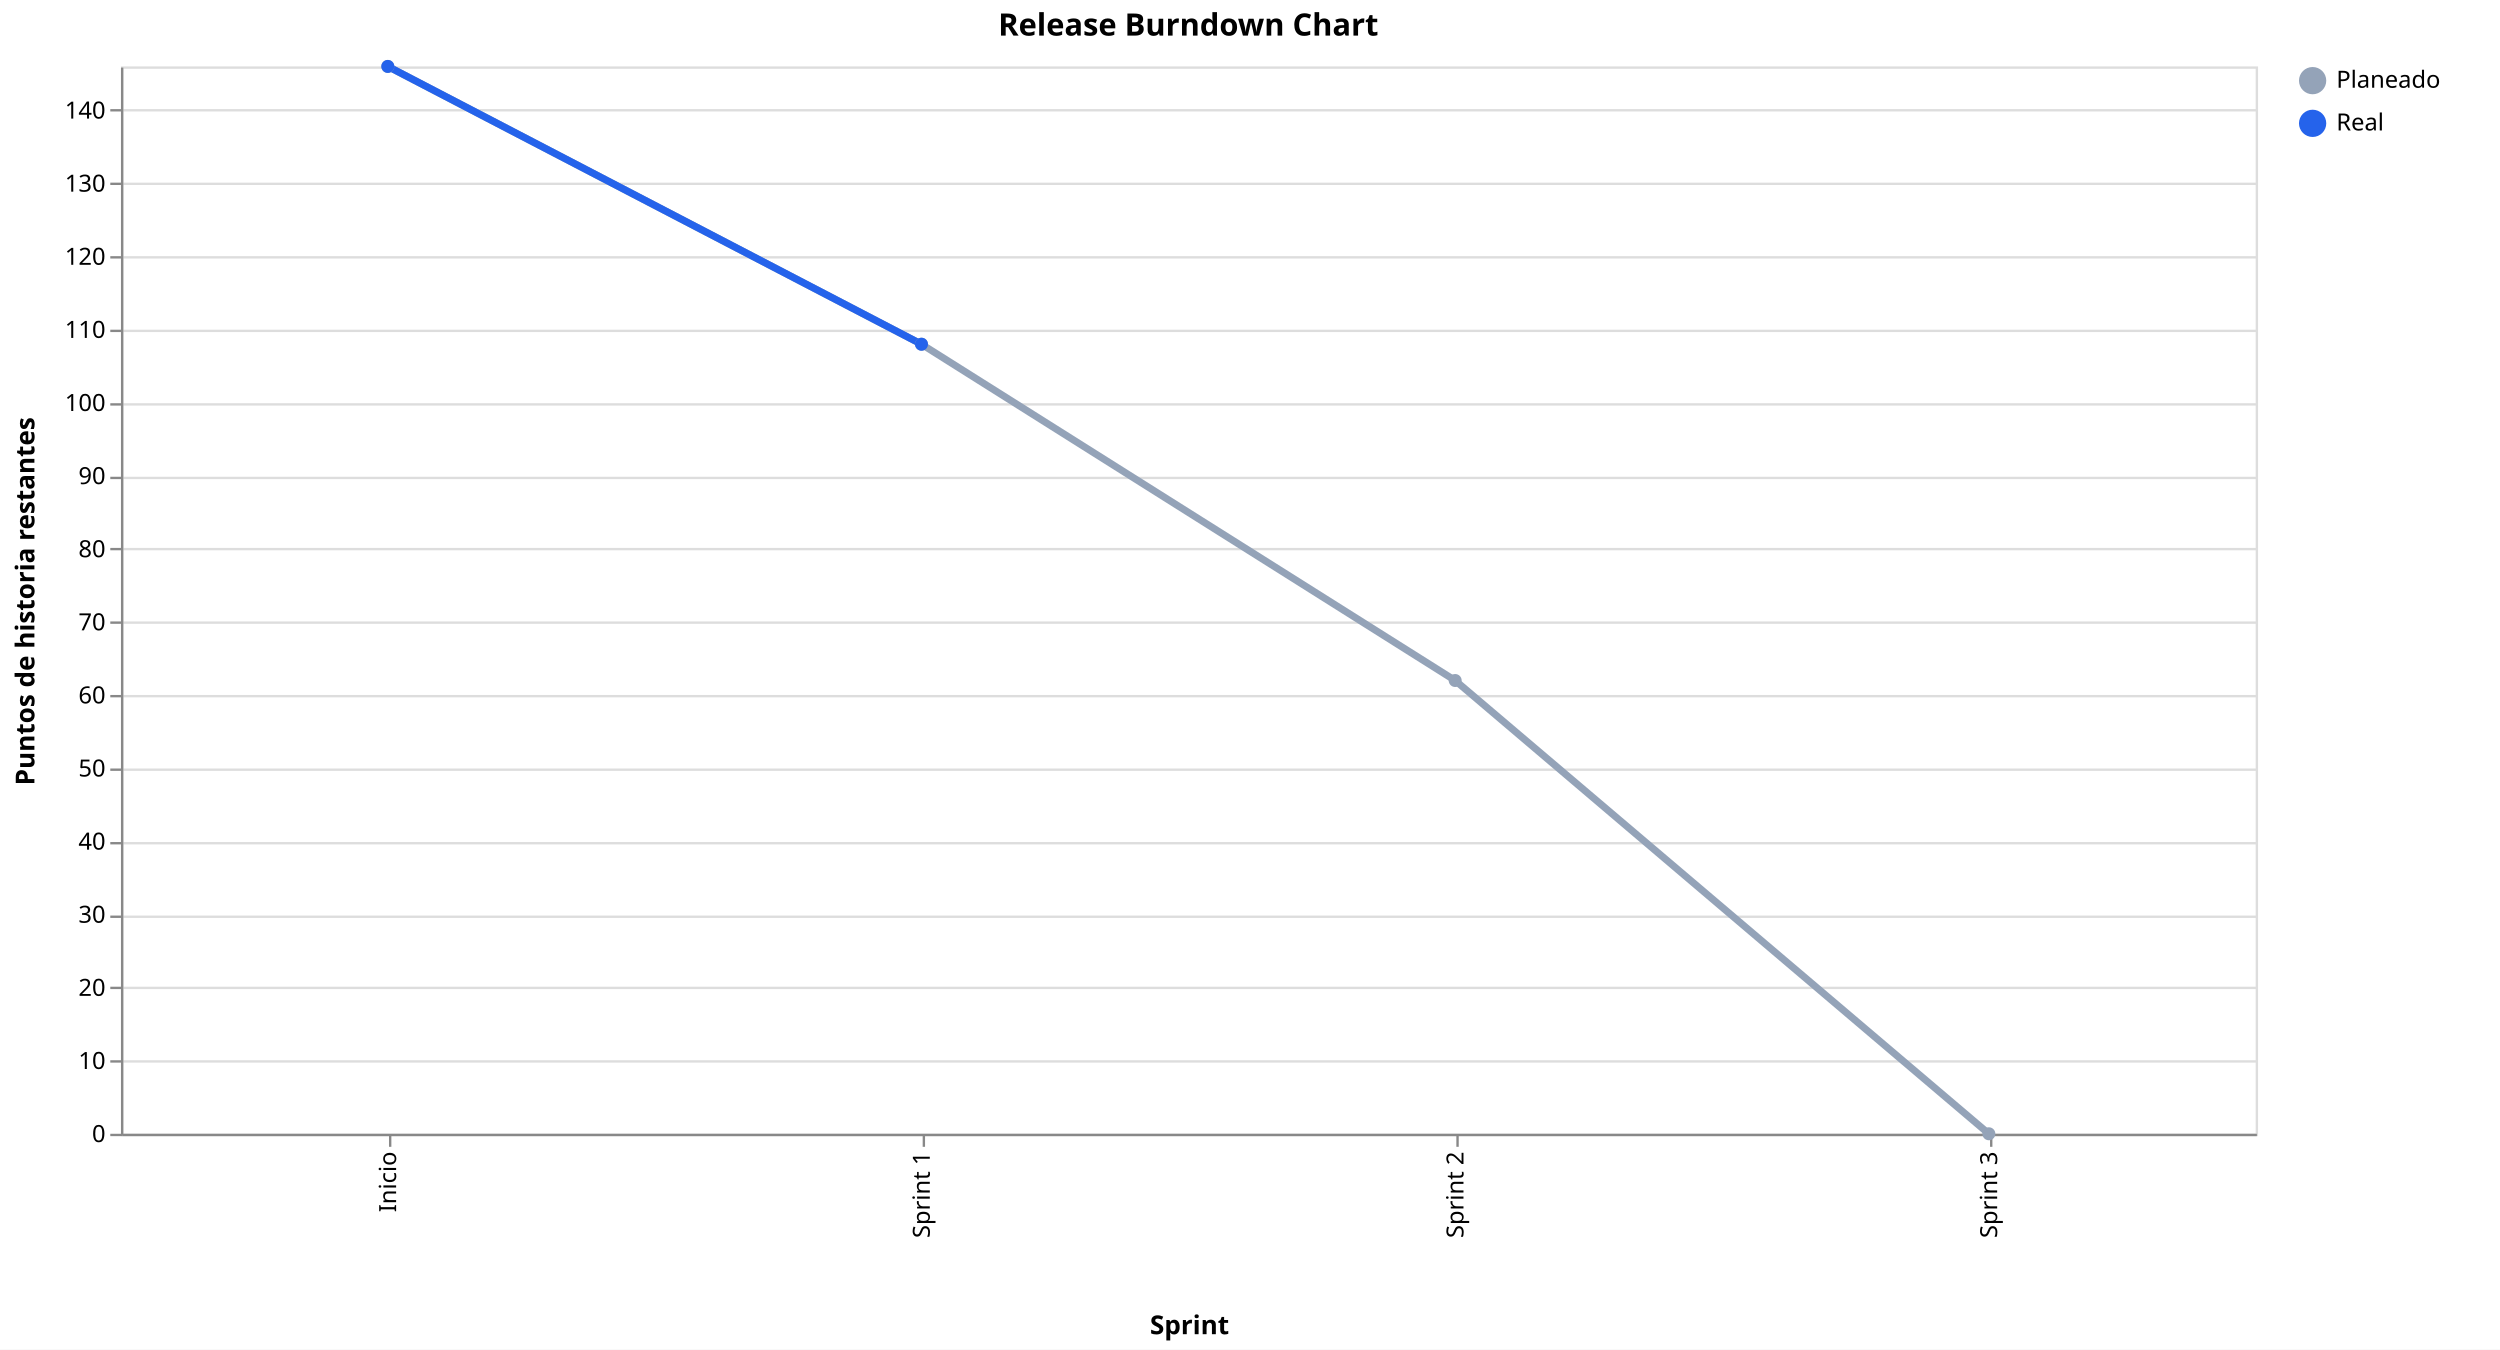
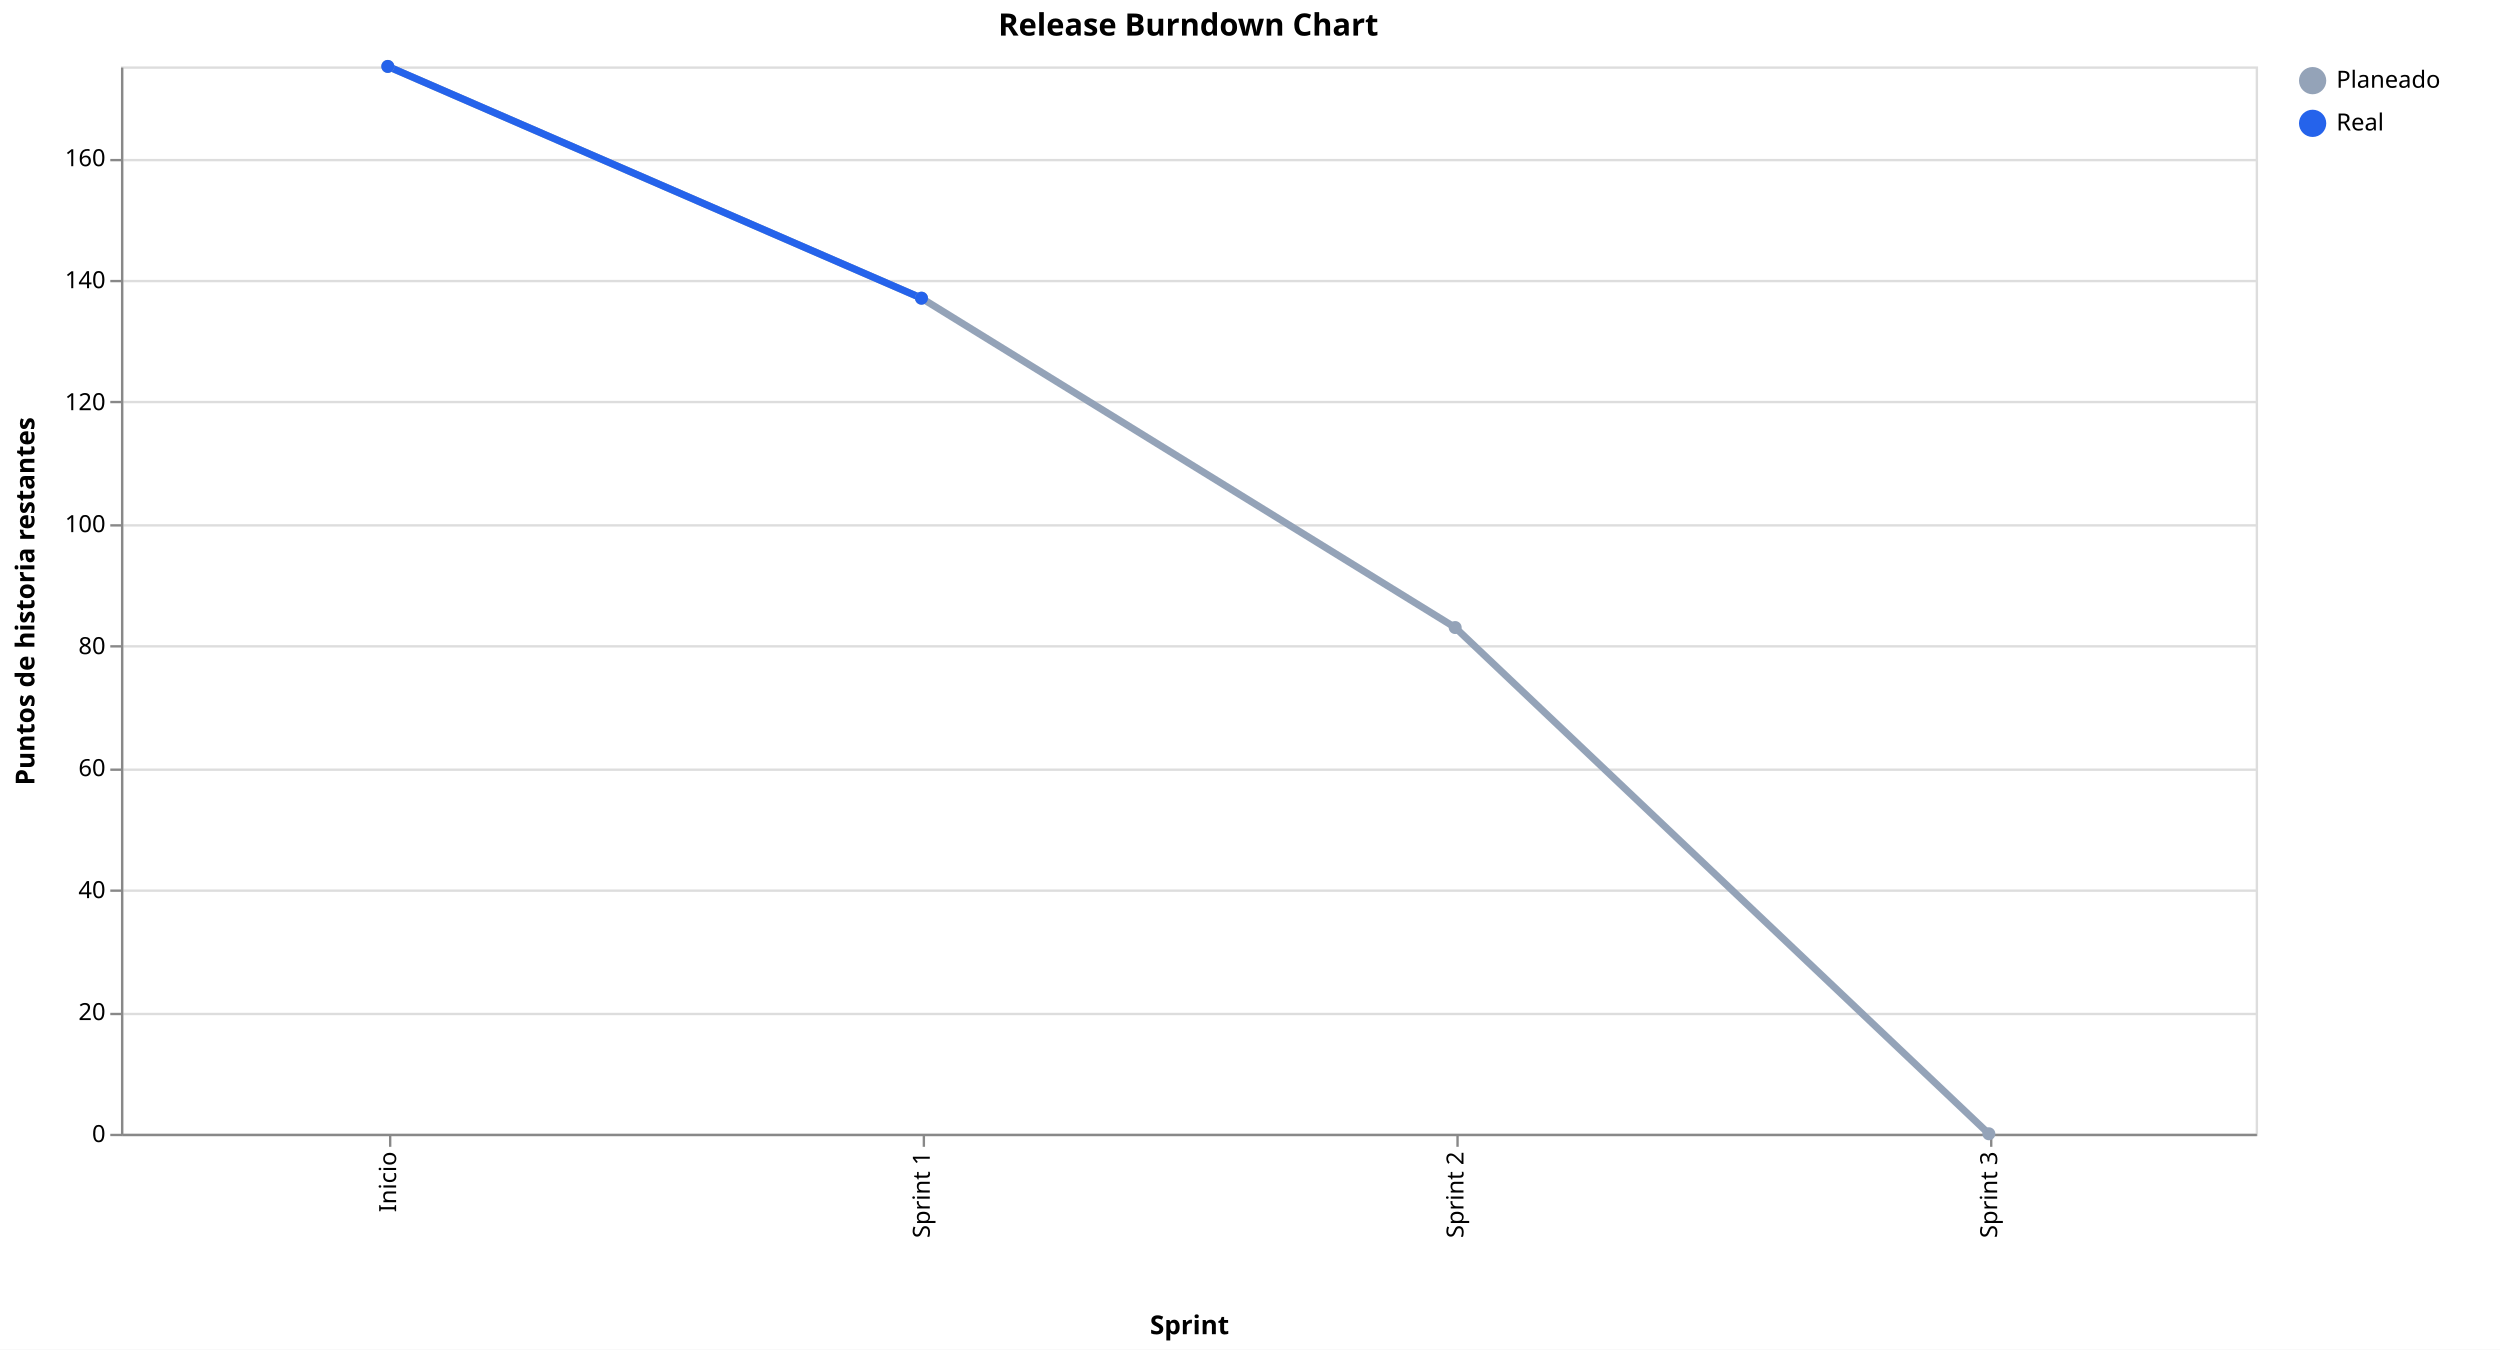
<svg xmlns="http://www.w3.org/2000/svg" version="1.1" class="marks" width="1054" height="569" viewBox="0 0 1054 569">
  <rect width="1054" height="569" fill="white" />
  <g fill="none" stroke-miterlimit="4" transform="translate(51,28)">
    <g class="mark-group role-frame root" role="graphics-object" aria-roledescription="group mark container">
      <g transform="translate(0,0)">
        <path class="background" aria-hidden="true" d="M0.5,0.5h900v450h-900Z" stroke="#ddd" />
        <g>
          <g class="mark-group role-axis" aria-hidden="true">
            <g transform="translate(0.5,0.5)">
              <path class="background" aria-hidden="true" d="M0,0h0v0h0Z" pointer-events="none" />
              <g>
                <g class="mark-rule role-axis-grid" pointer-events="none">
                  <line transform="translate(0,450)" x2="900" y2="0" stroke="#ddd" stroke-width="1" opacity="1" />
-                   <line transform="translate(0,419)" x2="900" y2="0" stroke="#ddd" stroke-width="1" opacity="1" />
-                   <line transform="translate(0,388)" x2="900" y2="0" stroke="#ddd" stroke-width="1" opacity="1" />
-                   <line transform="translate(0,358)" x2="900" y2="0" stroke="#ddd" stroke-width="1" opacity="1" />
-                   <line transform="translate(0,327)" x2="900" y2="0" stroke="#ddd" stroke-width="1" opacity="1" />
+                   <line transform="translate(0,399)" x2="900" y2="0" stroke="#ddd" stroke-width="1" opacity="1" />
+                   <line transform="translate(0,347)" x2="900" y2="0" stroke="#ddd" stroke-width="1" opacity="1" />
                  <line transform="translate(0,296)" x2="900" y2="0" stroke="#ddd" stroke-width="1" opacity="1" />
-                   <line transform="translate(0,265)" x2="900" y2="0" stroke="#ddd" stroke-width="1" opacity="1" />
-                   <line transform="translate(0,234)" x2="900" y2="0" stroke="#ddd" stroke-width="1" opacity="1" />
-                   <line transform="translate(0,203)" x2="900" y2="0" stroke="#ddd" stroke-width="1" opacity="1" />
-                   <line transform="translate(0,173)" x2="900" y2="0" stroke="#ddd" stroke-width="1" opacity="1" />
-                   <line transform="translate(0,142)" x2="900" y2="0" stroke="#ddd" stroke-width="1" opacity="1" />
-                   <line transform="translate(0,111)" x2="900" y2="0" stroke="#ddd" stroke-width="1" opacity="1" />
-                   <line transform="translate(0,80)" x2="900" y2="0" stroke="#ddd" stroke-width="1" opacity="1" />
-                   <line transform="translate(0,49)" x2="900" y2="0" stroke="#ddd" stroke-width="1" opacity="1" />
-                   <line transform="translate(0,18)" x2="900" y2="0" stroke="#ddd" stroke-width="1" opacity="1" />
+                   <line transform="translate(0,244)" x2="900" y2="0" stroke="#ddd" stroke-width="1" opacity="1" />
+                   <line transform="translate(0,193)" x2="900" y2="0" stroke="#ddd" stroke-width="1" opacity="1" />
+                   <line transform="translate(0,141)" x2="900" y2="0" stroke="#ddd" stroke-width="1" opacity="1" />
+                   <line transform="translate(0,90)" x2="900" y2="0" stroke="#ddd" stroke-width="1" opacity="1" />
+                   <line transform="translate(0,39)" x2="900" y2="0" stroke="#ddd" stroke-width="1" opacity="1" />
                </g>
              </g>
              <path class="foreground" aria-hidden="true" d="" pointer-events="none" display="none" />
            </g>
          </g>
          <g class="mark-group role-axis" role="graphics-symbol" aria-roledescription="axis" aria-label="X-axis titled 'Sprint' for a discrete scale with 4 values: Inicio, Sprint 1, Sprint 2, Sprint 3">
            <g transform="translate(0.5,450.5)">
              <path class="background" aria-hidden="true" d="M0,0h0v0h0Z" pointer-events="none" />
              <g>
                <g class="mark-rule role-axis-tick" pointer-events="none">
                  <line transform="translate(113,0)" x2="0" y2="5" stroke="#888" stroke-width="1" opacity="1" />
                  <line transform="translate(338,0)" x2="0" y2="5" stroke="#888" stroke-width="1" opacity="1" />
                  <line transform="translate(563,0)" x2="0" y2="5" stroke="#888" stroke-width="1" opacity="1" />
                  <line transform="translate(788,0)" x2="0" y2="5" stroke="#888" stroke-width="1" opacity="1" />
                </g>
                <g class="mark-text role-axis-label" pointer-events="none">
                  <text text-anchor="end" transform="translate(112.5,7) rotate(270) translate(0,3)" font-family="sans-serif" font-size="10px" fill="#000" opacity="1">Inicio</text>
                  <text text-anchor="end" transform="translate(337.5,7) rotate(270) translate(0,3)" font-family="sans-serif" font-size="10px" fill="#000" opacity="1">Sprint 1</text>
                  <text text-anchor="end" transform="translate(562.5,7) rotate(270) translate(0,3)" font-family="sans-serif" font-size="10px" fill="#000" opacity="1">Sprint 2</text>
                  <text text-anchor="end" transform="translate(787.5,7) rotate(270) translate(0,3)" font-family="sans-serif" font-size="10px" fill="#000" opacity="1">Sprint 3</text>
                </g>
                <g class="mark-rule role-axis-domain" pointer-events="none">
                  <line transform="translate(0,0)" x2="900" y2="0" stroke="#888" stroke-width="1" opacity="1" />
                </g>
                <g class="mark-text role-axis-title" pointer-events="none">
                  <text text-anchor="middle" transform="translate(450,84)" font-family="sans-serif" font-size="11px" font-weight="bold" fill="#000" opacity="1">Sprint</text>
                </g>
              </g>
              <path class="foreground" aria-hidden="true" d="" pointer-events="none" display="none" />
            </g>
          </g>
-           <g class="mark-group role-axis" role="graphics-symbol" aria-roledescription="axis" aria-label="Y-axis titled 'Puntos de historia restantes' for a linear scale with values from 0 to 146">
+           <g class="mark-group role-axis" role="graphics-symbol" aria-roledescription="axis" aria-label="Y-axis titled 'Puntos de historia restantes' for a linear scale with values from 0 to 175">
            <g transform="translate(0.5,0.5)">
              <path class="background" aria-hidden="true" d="M0,0h0v0h0Z" pointer-events="none" />
              <g>
                <g class="mark-rule role-axis-tick" pointer-events="none">
                  <line transform="translate(0,450)" x2="-5" y2="0" stroke="#888" stroke-width="1" opacity="1" />
-                   <line transform="translate(0,419)" x2="-5" y2="0" stroke="#888" stroke-width="1" opacity="1" />
-                   <line transform="translate(0,388)" x2="-5" y2="0" stroke="#888" stroke-width="1" opacity="1" />
-                   <line transform="translate(0,358)" x2="-5" y2="0" stroke="#888" stroke-width="1" opacity="1" />
-                   <line transform="translate(0,327)" x2="-5" y2="0" stroke="#888" stroke-width="1" opacity="1" />
+                   <line transform="translate(0,399)" x2="-5" y2="0" stroke="#888" stroke-width="1" opacity="1" />
+                   <line transform="translate(0,347)" x2="-5" y2="0" stroke="#888" stroke-width="1" opacity="1" />
                  <line transform="translate(0,296)" x2="-5" y2="0" stroke="#888" stroke-width="1" opacity="1" />
-                   <line transform="translate(0,265)" x2="-5" y2="0" stroke="#888" stroke-width="1" opacity="1" />
-                   <line transform="translate(0,234)" x2="-5" y2="0" stroke="#888" stroke-width="1" opacity="1" />
-                   <line transform="translate(0,203)" x2="-5" y2="0" stroke="#888" stroke-width="1" opacity="1" />
-                   <line transform="translate(0,173)" x2="-5" y2="0" stroke="#888" stroke-width="1" opacity="1" />
-                   <line transform="translate(0,142)" x2="-5" y2="0" stroke="#888" stroke-width="1" opacity="1" />
-                   <line transform="translate(0,111)" x2="-5" y2="0" stroke="#888" stroke-width="1" opacity="1" />
-                   <line transform="translate(0,80)" x2="-5" y2="0" stroke="#888" stroke-width="1" opacity="1" />
-                   <line transform="translate(0,49)" x2="-5" y2="0" stroke="#888" stroke-width="1" opacity="1" />
-                   <line transform="translate(0,18)" x2="-5" y2="0" stroke="#888" stroke-width="1" opacity="1" />
+                   <line transform="translate(0,244)" x2="-5" y2="0" stroke="#888" stroke-width="1" opacity="1" />
+                   <line transform="translate(0,193)" x2="-5" y2="0" stroke="#888" stroke-width="1" opacity="1" />
+                   <line transform="translate(0,141)" x2="-5" y2="0" stroke="#888" stroke-width="1" opacity="1" />
+                   <line transform="translate(0,90)" x2="-5" y2="0" stroke="#888" stroke-width="1" opacity="1" />
+                   <line transform="translate(0,39)" x2="-5" y2="0" stroke="#888" stroke-width="1" opacity="1" />
                </g>
                <g class="mark-text role-axis-label" pointer-events="none">
                  <text text-anchor="end" transform="translate(-7,453)" font-family="sans-serif" font-size="10px" fill="#000" opacity="1">0</text>
-                   <text text-anchor="end" transform="translate(-7,422.1781)" font-family="sans-serif" font-size="10px" fill="#000" opacity="1">10</text>
-                   <text text-anchor="end" transform="translate(-7,391.3562)" font-family="sans-serif" font-size="10px" fill="#000" opacity="1">20</text>
-                   <text text-anchor="end" transform="translate(-7,360.5342)" font-family="sans-serif" font-size="10px" fill="#000" opacity="1">30</text>
-                   <text text-anchor="end" transform="translate(-7,329.7123)" font-family="sans-serif" font-size="10px" fill="#000" opacity="1">40</text>
-                   <text text-anchor="end" transform="translate(-7,298.8904)" font-family="sans-serif" font-size="10px" fill="#000" opacity="1">50</text>
-                   <text text-anchor="end" transform="translate(-7,268.0685)" font-family="sans-serif" font-size="10px" fill="#000" opacity="1">60</text>
-                   <text text-anchor="end" transform="translate(-7,237.2466)" font-family="sans-serif" font-size="10px" fill="#000" opacity="1">70</text>
-                   <text text-anchor="end" transform="translate(-7,206.4247)" font-family="sans-serif" font-size="10px" fill="#000" opacity="1">80</text>
-                   <text text-anchor="end" transform="translate(-7,175.6027)" font-family="sans-serif" font-size="10px" fill="#000" opacity="1">90</text>
-                   <text text-anchor="end" transform="translate(-7,144.7808)" font-family="sans-serif" font-size="10px" fill="#000" opacity="1">100</text>
-                   <text text-anchor="end" transform="translate(-7,113.9589)" font-family="sans-serif" font-size="10px" fill="#000" opacity="1">110</text>
-                   <text text-anchor="end" transform="translate(-7,83.13699)" font-family="sans-serif" font-size="10px" fill="#000" opacity="1">120</text>
-                   <text text-anchor="end" transform="translate(-7,52.31507)" font-family="sans-serif" font-size="10px" fill="#000" opacity="1">130</text>
-                   <text text-anchor="end" transform="translate(-7,21.49315)" font-family="sans-serif" font-size="10px" fill="#000" opacity="1">140</text>
+                   <text text-anchor="end" transform="translate(-7,401.5714)" font-family="sans-serif" font-size="10px" fill="#000" opacity="1">20</text>
+                   <text text-anchor="end" transform="translate(-7,350.1429)" font-family="sans-serif" font-size="10px" fill="#000" opacity="1">40</text>
+                   <text text-anchor="end" transform="translate(-7,298.7143)" font-family="sans-serif" font-size="10px" fill="#000" opacity="1">60</text>
+                   <text text-anchor="end" transform="translate(-7,247.2857)" font-family="sans-serif" font-size="10px" fill="#000" opacity="1">80</text>
+                   <text text-anchor="end" transform="translate(-7,195.8571)" font-family="sans-serif" font-size="10px" fill="#000" opacity="1">100</text>
+                   <text text-anchor="end" transform="translate(-7,144.4286)" font-family="sans-serif" font-size="10px" fill="#000" opacity="1">120</text>
+                   <text text-anchor="end" transform="translate(-7,93)" font-family="sans-serif" font-size="10px" fill="#000" opacity="1">140</text>
+                   <text text-anchor="end" transform="translate(-7,41.57143)" font-family="sans-serif" font-size="10px" fill="#000" opacity="1">160</text>
                </g>
                <g class="mark-rule role-axis-domain" pointer-events="none">
                  <line transform="translate(0,450)" x2="0" y2="-450" stroke="#888" stroke-width="1" opacity="1" />
                </g>
                <g class="mark-text role-axis-title" pointer-events="none">
                  <text text-anchor="middle" transform="translate(-35,225) rotate(-90) translate(0,-2)" font-family="sans-serif" font-size="11px" font-weight="bold" fill="#000" opacity="1">Puntos de historia restantes</text>
                </g>
              </g>
              <path class="foreground" aria-hidden="true" d="" pointer-events="none" display="none" />
            </g>
          </g>
          <g class="mark-group role-scope layer_0_pathgroup" role="graphics-object" aria-roledescription="group mark container">
            <g transform="translate(0,0)">
              <path class="background" aria-hidden="true" d="M0,0h900v450h-900Z" />
              <g>
                <g class="mark-line role-mark layer_0_marks" role="graphics-object" aria-roledescription="line mark container">
-                   <path aria-label="Sprint: Inicio; Puntos de historia restantes: 146; type: Planeado" role="graphics-symbol" aria-roledescription="line mark" d="M112.5,0L337.5,117.123L562.5,258.904L787.5,450" stroke="#94A3B8" stroke-width="3" />
+                   <path aria-label="Sprint: Inicio; Puntos de historia restantes: 175; type: Planeado" role="graphics-symbol" aria-roledescription="line mark" d="M112.5,0L337.5,97.714L562.5,236.571L787.5,450" stroke="#94A3B8" stroke-width="3" />
                </g>
              </g>
              <path class="foreground" aria-hidden="true" d="" display="none" />
            </g>
            <g transform="translate(0,0)">
              <path class="background" aria-hidden="true" d="M0,0h900v450h-900Z" />
              <g>
                <g class="mark-line role-mark layer_0_marks" role="graphics-object" aria-roledescription="line mark container">
-                   <path aria-label="Sprint: Inicio; Puntos de historia restantes: 146; type: Real" role="graphics-symbol" aria-roledescription="line mark" d="M112.5,0L337.5,117.123" stroke="#2563EB" stroke-width="3" />
+                   <path aria-label="Sprint: Inicio; Puntos de historia restantes: 175; type: Real" role="graphics-symbol" aria-roledescription="line mark" d="M112.5,0L337.5,97.714" stroke="#2563EB" stroke-width="3" />
                </g>
              </g>
              <path class="foreground" aria-hidden="true" d="" display="none" />
            </g>
          </g>
          <g class="mark-symbol role-mark layer_1_marks" role="graphics-object" aria-roledescription="symbol mark container">
-             <path aria-label="Sprint: Inicio; Puntos de historia restantes: 146; type: Planeado" role="graphics-symbol" aria-roledescription="point" transform="translate(112.5,0)" d="M2.739,0A2.739,2.739,0,1,1,-2.739,0A2.739,2.739,0,1,1,2.739,0" fill="#94A3B8" stroke-width="2" opacity="1" />
-             <path aria-label="Sprint: Sprint 1; Puntos de historia restantes: 108; type: Planeado" role="graphics-symbol" aria-roledescription="point" transform="translate(337.5,117.1233)" d="M2.739,0A2.739,2.739,0,1,1,-2.739,0A2.739,2.739,0,1,1,2.739,0" fill="#94A3B8" stroke-width="2" opacity="1" />
-             <path aria-label="Sprint: Sprint 2; Puntos de historia restantes: 62; type: Planeado" role="graphics-symbol" aria-roledescription="point" transform="translate(562.5,258.9041)" d="M2.739,0A2.739,2.739,0,1,1,-2.739,0A2.739,2.739,0,1,1,2.739,0" fill="#94A3B8" stroke-width="2" opacity="1" />
+             <path aria-label="Sprint: Inicio; Puntos de historia restantes: 175; type: Planeado" role="graphics-symbol" aria-roledescription="point" transform="translate(112.5,0)" d="M2.739,0A2.739,2.739,0,1,1,-2.739,0A2.739,2.739,0,1,1,2.739,0" fill="#94A3B8" stroke-width="2" opacity="1" />
+             <path aria-label="Sprint: Sprint 1; Puntos de historia restantes: 137; type: Planeado" role="graphics-symbol" aria-roledescription="point" transform="translate(337.5,97.71429)" d="M2.739,0A2.739,2.739,0,1,1,-2.739,0A2.739,2.739,0,1,1,2.739,0" fill="#94A3B8" stroke-width="2" opacity="1" />
+             <path aria-label="Sprint: Sprint 2; Puntos de historia restantes: 83; type: Planeado" role="graphics-symbol" aria-roledescription="point" transform="translate(562.5,236.5714)" d="M2.739,0A2.739,2.739,0,1,1,-2.739,0A2.739,2.739,0,1,1,2.739,0" fill="#94A3B8" stroke-width="2" opacity="1" />
            <path aria-label="Sprint: Sprint 3; Puntos de historia restantes: 0; type: Planeado" role="graphics-symbol" aria-roledescription="point" transform="translate(787.5,450)" d="M2.739,0A2.739,2.739,0,1,1,-2.739,0A2.739,2.739,0,1,1,2.739,0" fill="#94A3B8" stroke-width="2" opacity="1" />
-             <path aria-label="Sprint: Inicio; Puntos de historia restantes: 146; type: Real" role="graphics-symbol" aria-roledescription="point" transform="translate(112.5,0)" d="M2.739,0A2.739,2.739,0,1,1,-2.739,0A2.739,2.739,0,1,1,2.739,0" fill="#2563EB" stroke-width="2" opacity="1" />
-             <path aria-label="Sprint: Sprint 1; Puntos de historia restantes: 108; type: Real" role="graphics-symbol" aria-roledescription="point" transform="translate(337.5,117.1233)" d="M2.739,0A2.739,2.739,0,1,1,-2.739,0A2.739,2.739,0,1,1,2.739,0" fill="#2563EB" stroke-width="2" opacity="1" />
+             <path aria-label="Sprint: Inicio; Puntos de historia restantes: 175; type: Real" role="graphics-symbol" aria-roledescription="point" transform="translate(112.5,0)" d="M2.739,0A2.739,2.739,0,1,1,-2.739,0A2.739,2.739,0,1,1,2.739,0" fill="#2563EB" stroke-width="2" opacity="1" />
+             <path aria-label="Sprint: Sprint 1; Puntos de historia restantes: 137; type: Real" role="graphics-symbol" aria-roledescription="point" transform="translate(337.5,97.71429)" d="M2.739,0A2.739,2.739,0,1,1,-2.739,0A2.739,2.739,0,1,1,2.739,0" fill="#2563EB" stroke-width="2" opacity="1" />
          </g>
          <g class="mark-group role-legend" role="graphics-symbol" aria-roledescription="legend" aria-label="Symbol legend for fill color and stroke color with 2 values: Planeado, Real">
            <g transform="translate(918,0)">
              <path class="background" aria-hidden="true" d="M0,0h80v32h-80Z" pointer-events="none" />
              <g>
                <g class="mark-group role-legend-entry">
                  <g transform="translate(0,0)">
                    <path class="background" aria-hidden="true" d="M0,0h0v0h0Z" pointer-events="none" />
                    <g>
                      <g class="mark-group role-scope" role="graphics-object" aria-roledescription="group mark container">
                        <g transform="translate(0,0)">
                          <path class="background" aria-hidden="true" d="M0,0h80v14h-80Z" pointer-events="none" opacity="1" />
                          <g>
                            <g class="mark-symbol role-legend-symbol" pointer-events="none">
                              <path transform="translate(6,6)" d="M5,0A5,5,0,1,1,-5,0A5,5,0,1,1,5,0" fill="#94A3B8" stroke="#94A3B8" stroke-width="1.5" opacity="1" />
                            </g>
                            <g class="mark-text role-legend-label" pointer-events="none">
                              <text text-anchor="start" transform="translate(16,9)" font-family="sans-serif" font-size="10px" fill="#000" opacity="1">Planeado</text>
                            </g>
                          </g>
                          <path class="foreground" aria-hidden="true" d="" pointer-events="none" display="none" />
                        </g>
                        <g transform="translate(0,18)">
                          <path class="background" aria-hidden="true" d="M0,0h80v14h-80Z" pointer-events="none" opacity="1" />
                          <g>
                            <g class="mark-symbol role-legend-symbol" pointer-events="none">
                              <path transform="translate(6,6)" d="M5,0A5,5,0,1,1,-5,0A5,5,0,1,1,5,0" fill="#2563EB" stroke="#2563EB" stroke-width="1.5" opacity="1" />
                            </g>
                            <g class="mark-text role-legend-label" pointer-events="none">
                              <text text-anchor="start" transform="translate(16,9)" font-family="sans-serif" font-size="10px" fill="#000" opacity="1">Real</text>
                            </g>
                          </g>
                          <path class="foreground" aria-hidden="true" d="" pointer-events="none" display="none" />
                        </g>
                      </g>
                    </g>
                    <path class="foreground" aria-hidden="true" d="" pointer-events="none" display="none" />
                  </g>
                </g>
              </g>
              <path class="foreground" aria-hidden="true" d="" pointer-events="none" display="none" />
            </g>
          </g>
          <g class="mark-group role-title">
            <g transform="translate(450,-23)">
              <path class="background" aria-hidden="true" d="M0,0h0v0h0Z" pointer-events="none" />
              <g>
                <g class="mark-text role-title-text" role="graphics-symbol" aria-roledescription="title" aria-label="Title text 'Release Burndown Chart'" pointer-events="none">
                  <text text-anchor="middle" transform="translate(0,10)" font-family="sans-serif" font-size="13px" font-weight="bold" fill="#000" opacity="1">Release Burndown Chart</text>
                </g>
              </g>
              <path class="foreground" aria-hidden="true" d="" pointer-events="none" display="none" />
            </g>
          </g>
        </g>
        <path class="foreground" aria-hidden="true" d="" display="none" />
      </g>
    </g>
  </g>
</svg>
